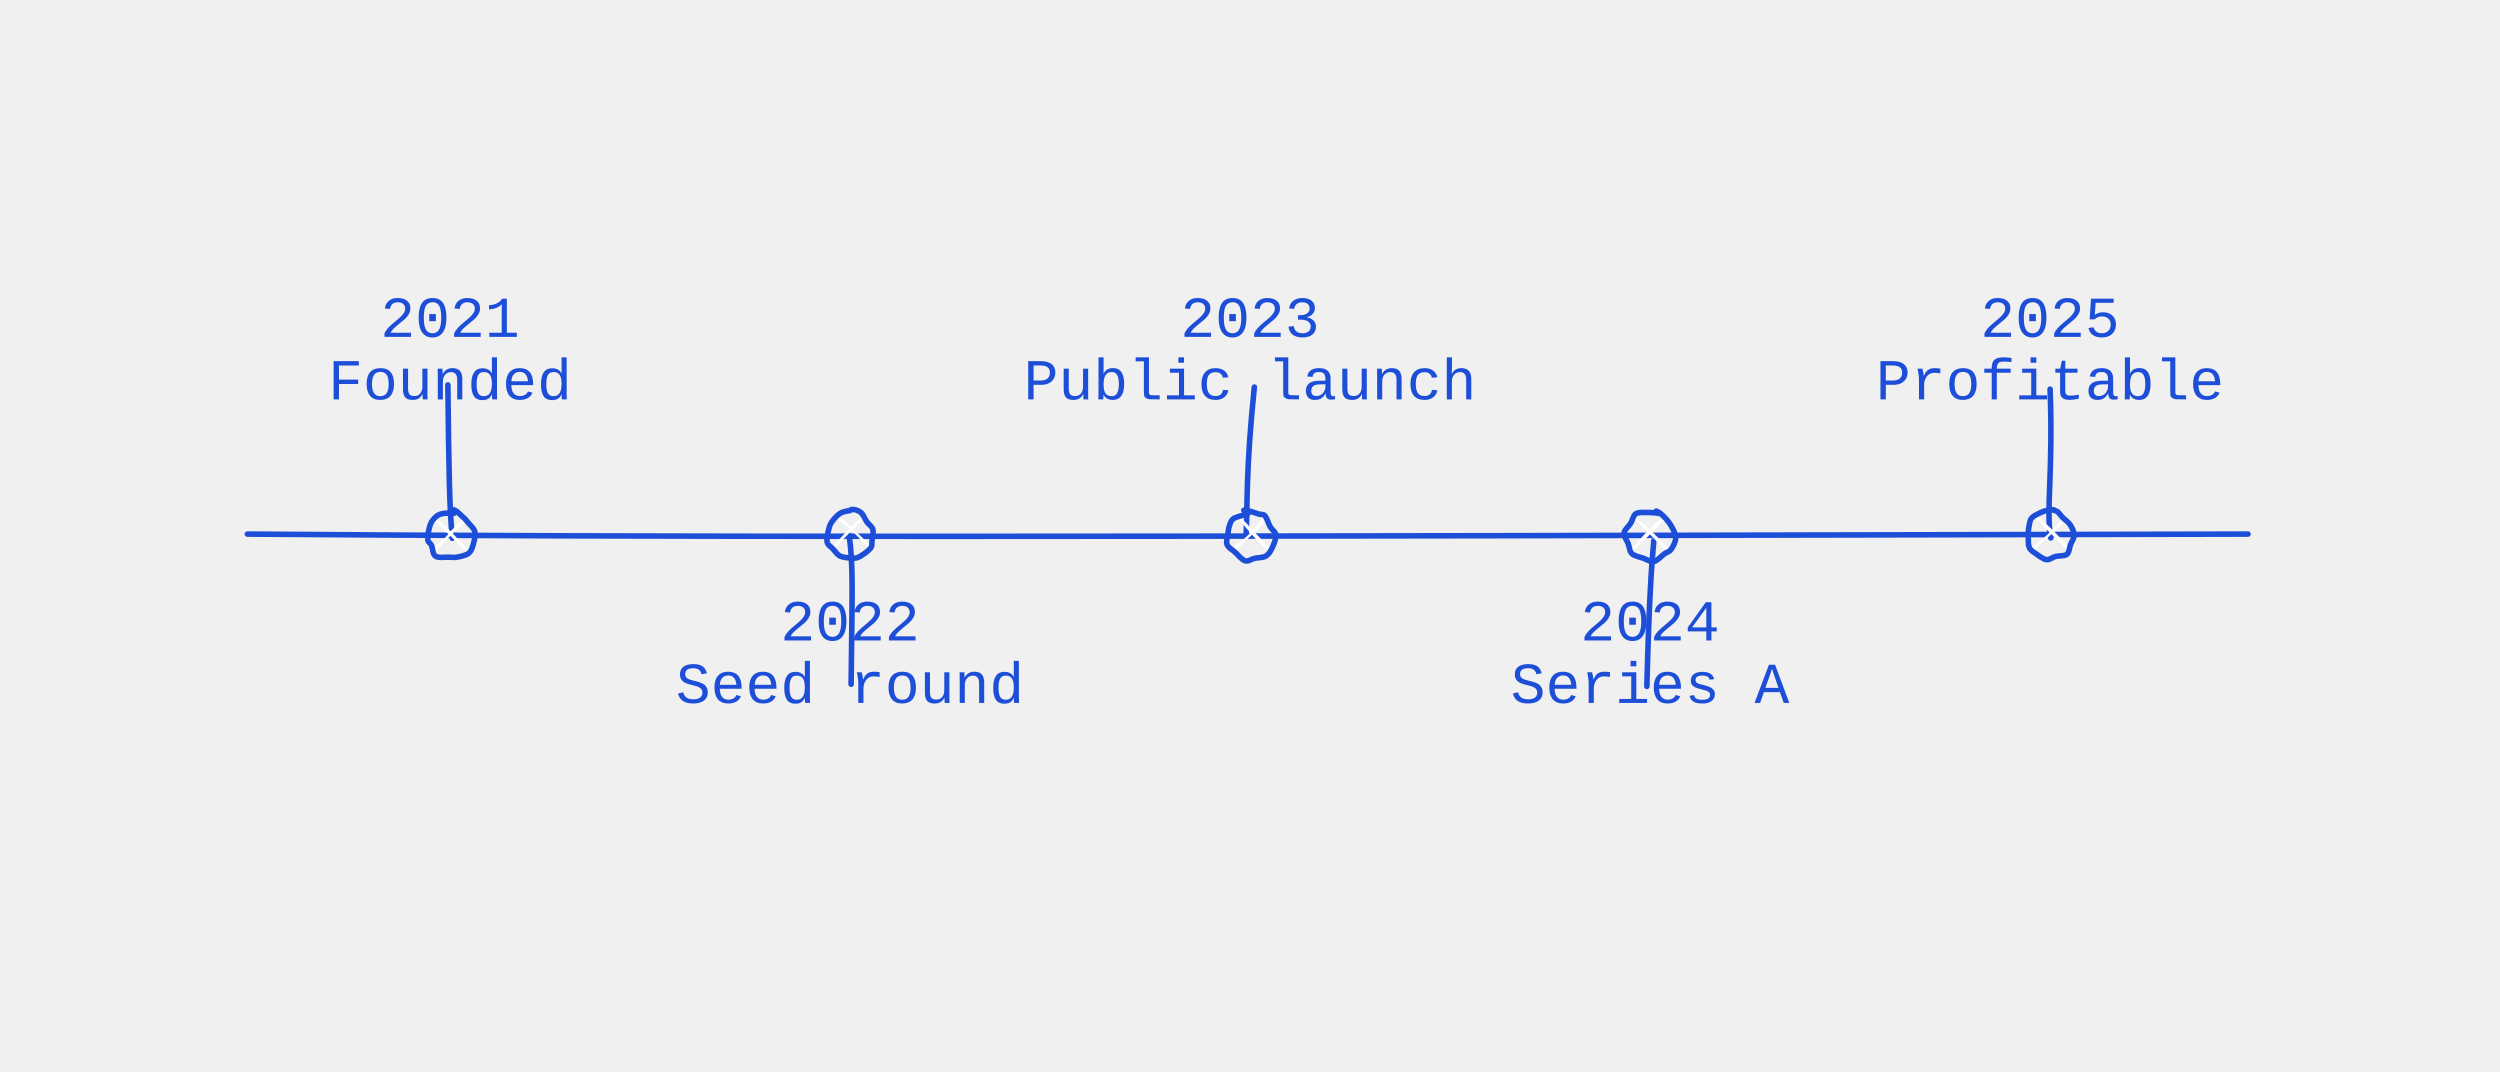
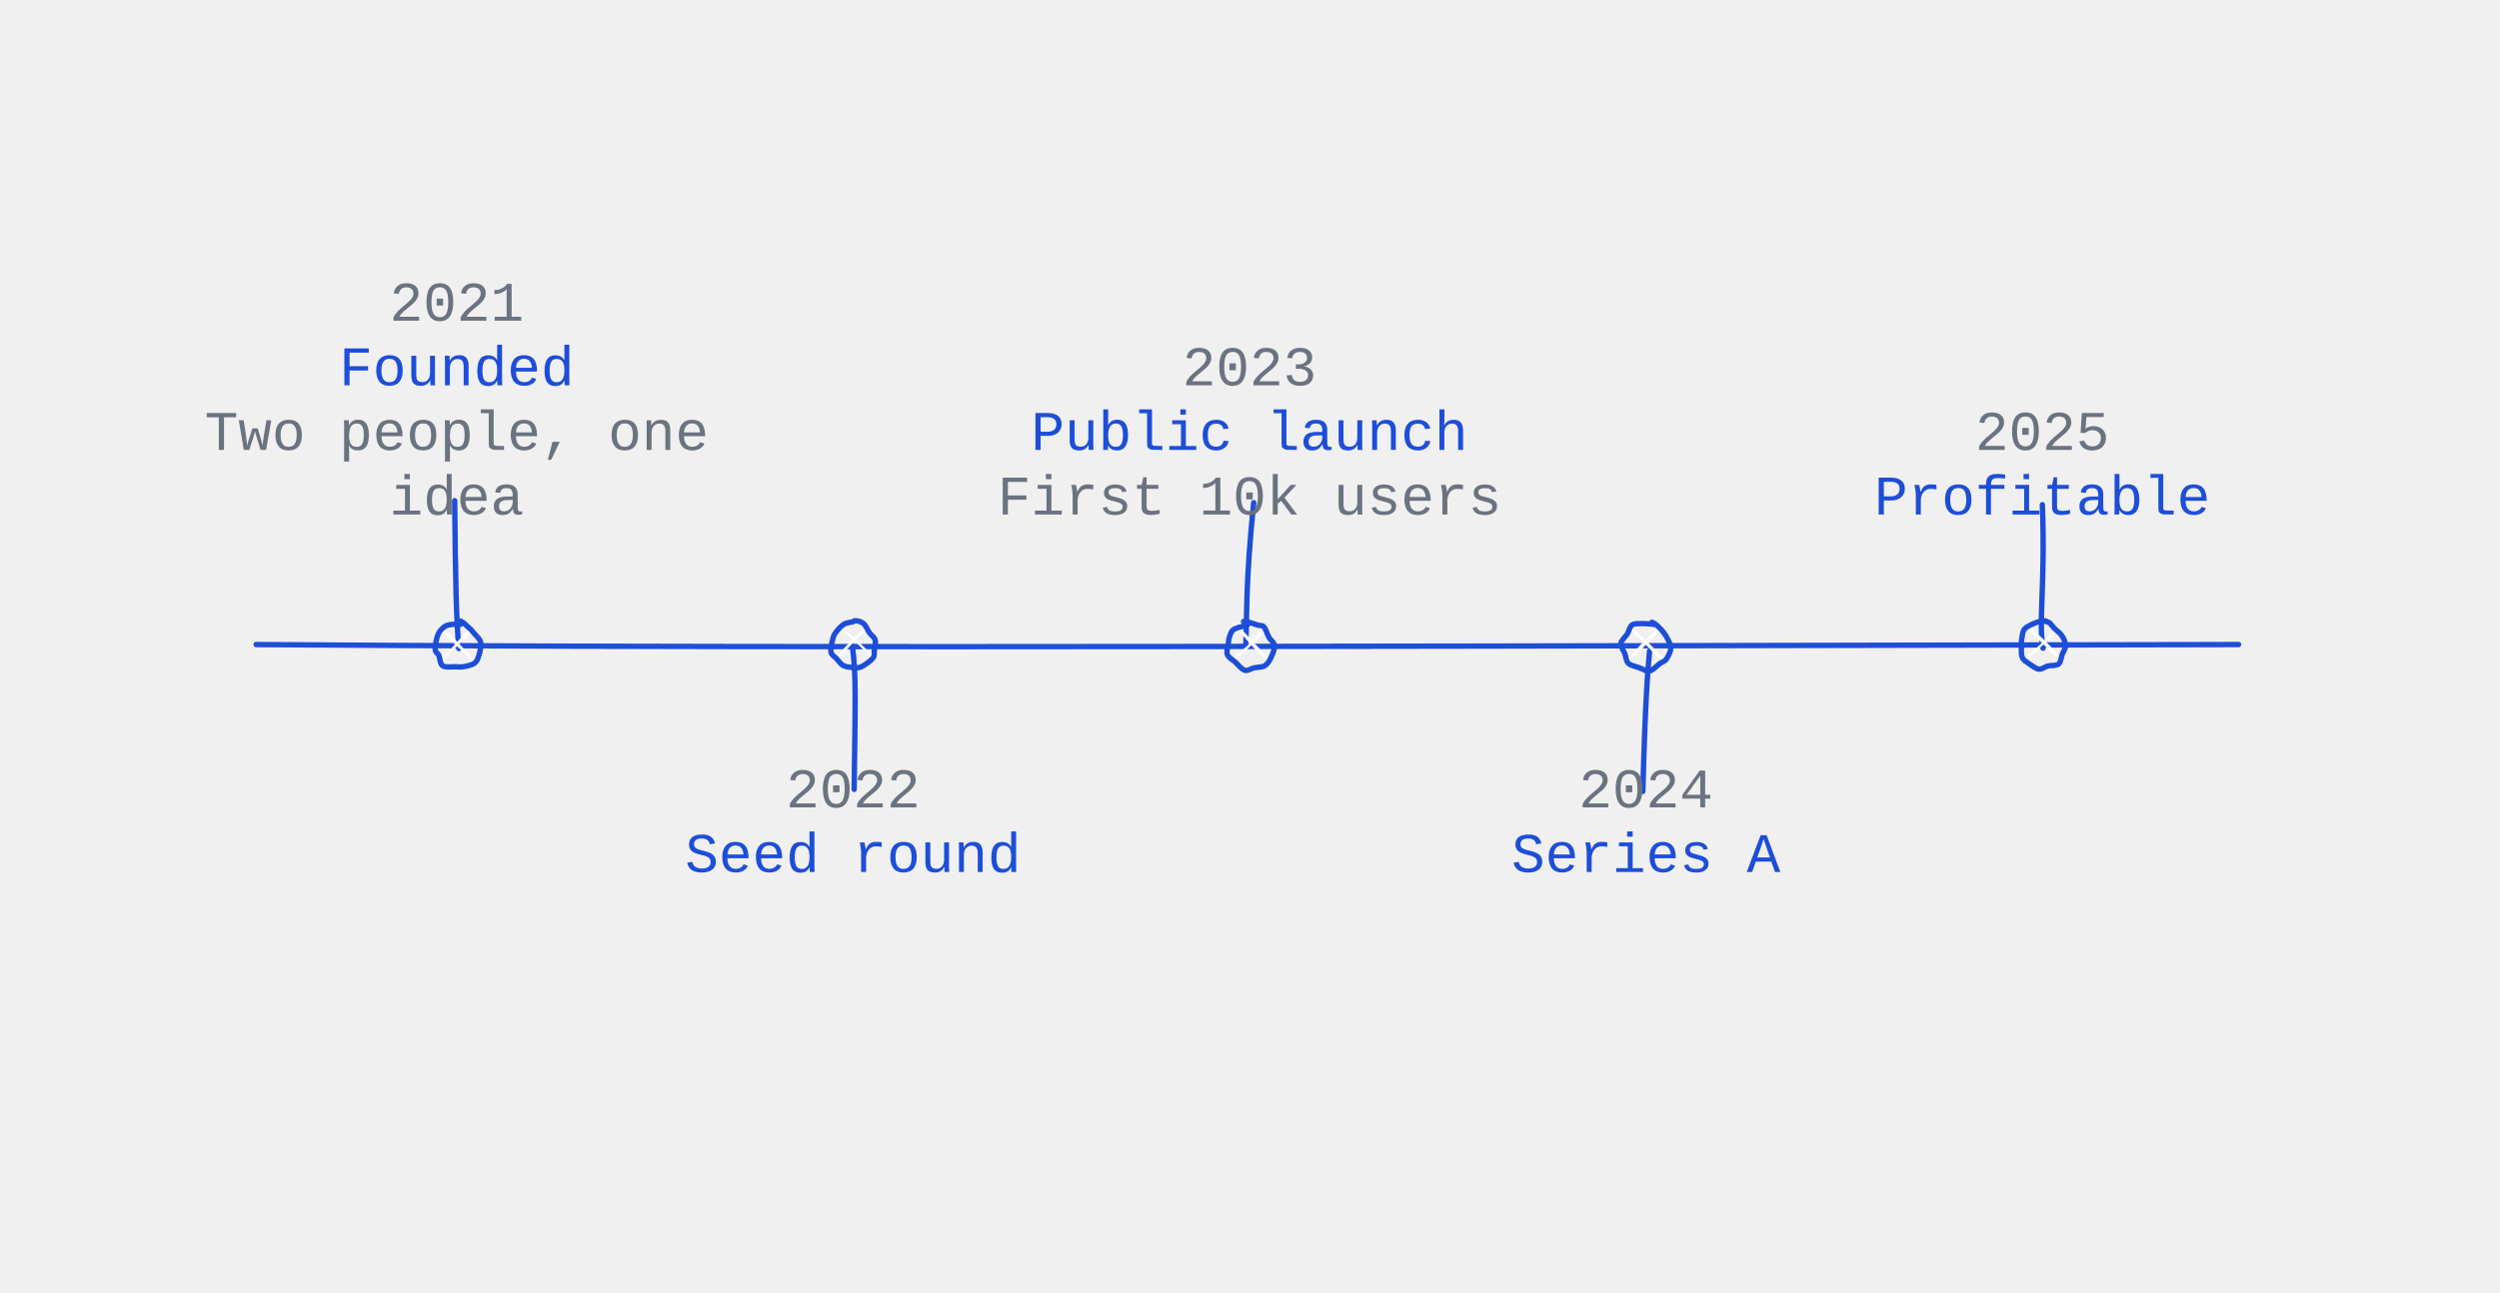
- <svg xmlns="http://www.w3.org/2000/svg" viewBox="0 0 560 240" width="560" height="240" role="img">
-   <g transform="translate(56, 24)">
+ <svg xmlns="http://www.w3.org/2000/svg" viewBox="0 0 580 300" width="580" height="300" role="img">
+   <g transform="translate(60, 24)">
    <g>
-       <path d="M-0.584 95.634 C90.128 96.346, 179.251 96.272, 447.546 95.634" stroke="#1d4ed8" stroke-width="1.25" fill="none" stroke-linecap="round" stroke-linejoin="round" />
+       <path d="M-0.56 125.649 C92.508 126.339, 184.051 126.268, 459.565 125.649" stroke="#1d4ed8" stroke-width="1.25" fill="none" stroke-linecap="round" stroke-linejoin="round" />
    </g>
    <g>
      <g>
-         <path d="M45.314 96.578 C44.676 89.898, 44.532 81.362, 44.324 62.235" stroke="#1d4ed8" stroke-width="1.25" fill="none" stroke-linecap="round" stroke-linejoin="round" />
+         <path d="M46.514 126.578 C45.876 119.898, 45.732 111.362, 45.524 92.235" stroke="#1d4ed8" stroke-width="1.25" fill="none" stroke-linecap="round" stroke-linejoin="round" />
      </g>
      <g>
-         <path d="M41.189 100.232 C41.189 100.232, 41.189 100.232, 41.189 100.232 M41.189 100.232 C41.189 100.232, 41.189 100.232, 41.189 100.232 M48.888 99.961 C46.798 97.194, 44.635 95.672, 41.438 92.313 M49.158 99.71 C46.575 97.395, 44.892 94.912, 41.7 92.373 M48.995 99.907 C48.995 99.907, 48.995 99.907, 48.995 99.907 M48.995 99.907 C48.995 99.907, 48.995 99.907, 48.995 99.907 M48.5 92.454 C45.25 94.973, 42.859 98.071, 41.121 98.702 M48.117 92.023 C46.586 93.53, 44.938 95.381, 41.484 99.383" stroke="#ffffff" stroke-width="0.5" fill="none" stroke-linecap="round" stroke-linejoin="round" />
-         <path d="M45.401 90.174 C46.114 90.162, 46.956 91.174, 47.545 91.671 C48.134 92.169, 48.463 92.573, 48.935 93.158 C49.407 93.744, 50.21 94.343, 50.377 95.183 C50.544 96.023, 50.175 97.401, 49.935 98.198 C49.695 98.995, 49.502 99.536, 48.937 99.965 C48.371 100.393, 47.287 100.627, 46.544 100.769 C45.802 100.91, 45.317 100.843, 44.483 100.812 C43.649 100.781, 42.178 101.022, 41.54 100.583 C40.902 100.144, 40.942 98.811, 40.654 98.18 C40.366 97.549, 39.86 97.564, 39.812 96.797 C39.763 96.029, 40.068 94.402, 40.361 93.573 C40.654 92.745, 41.127 92.243, 41.569 91.826 C42.011 91.409, 42.363 91.224, 43.012 91.072 C43.662 90.92, 45.04 90.92, 45.465 90.914 C45.89 90.909, 45.608 91.056, 45.564 91.04" stroke="#1d4ed8" stroke-width="1.25" fill="none" stroke-linecap="round" stroke-linejoin="round" />
+         <path d="M43.052 130.896 C43.052 130.896, 43.052 130.896, 43.052 130.896 M43.052 130.896 C43.052 130.896, 43.052 130.896, 43.052 130.896 M50.044 129.917 C47.954 127.15, 45.791 125.629, 42.594 122.269 M50.315 129.666 C47.732 127.352, 46.048 124.869, 42.856 122.33 M50.453 129.649 C50.453 129.649, 50.453 129.649, 50.453 129.649 M50.453 129.649 C50.453 129.649, 50.453 129.649, 50.453 129.649 M49.251 122.903 C46.001 125.422, 43.61 128.521, 41.872 129.152 M48.868 122.472 C47.337 123.979, 45.689 125.831, 42.235 129.832" stroke="#ffffff" stroke-width="0.5" fill="none" stroke-linecap="round" stroke-linejoin="round" />
+         <path d="M46.601 120.174 C47.314 120.162, 48.156 121.174, 48.745 121.671 C49.334 122.169, 49.663 122.573, 50.135 123.158 C50.607 123.744, 51.41 124.343, 51.577 125.183 C51.744 126.023, 51.375 127.401, 51.135 128.198 C50.895 128.995, 50.702 129.536, 50.137 129.965 C49.571 130.393, 48.487 130.627, 47.744 130.769 C47.002 130.91, 46.517 130.843, 45.683 130.812 C44.849 130.781, 43.378 131.022, 42.74 130.583 C42.102 130.144, 42.142 128.811, 41.854 128.18 C41.566 127.549, 41.06 127.564, 41.012 126.797 C40.963 126.029, 41.268 124.402, 41.561 123.573 C41.854 122.745, 42.327 122.243, 42.769 121.826 C43.211 121.409, 43.563 121.224, 44.212 121.072 C44.862 120.92, 46.24 120.92, 46.665 120.914 C47.09 120.909, 46.808 121.056, 46.764 121.04" stroke="#1d4ed8" stroke-width="1.25" fill="none" stroke-linecap="round" stroke-linejoin="round" />
      </g>
-       <text x="44.8" y="48" text-anchor="middle" dominant-baseline="central" font-family="&quot;Courier New&quot;, ui-monospace, monospace" font-size="13" fill="#1d4ed8">2021</text>
-       <text x="44.8" y="62" text-anchor="middle" dominant-baseline="central" font-family="&quot;Courier New&quot;, ui-monospace, monospace" font-size="13" fill="#1d4ed8">Founded</text>
+       <text x="46" y="47" text-anchor="middle" dominant-baseline="central" font-family="&quot;Courier New&quot;, ui-monospace, monospace" font-size="13" fill="#6b7280">2021</text>
+       <text x="46" y="62" text-anchor="middle" dominant-baseline="central" font-family="&quot;Courier New&quot;, ui-monospace, monospace" font-size="13" fill="#1d4ed8">Founded</text>
+       <text x="46" y="77" text-anchor="middle" dominant-baseline="central" font-family="&quot;Courier New&quot;, ui-monospace, monospace" font-size="13" fill="#6b7280">Two people, one</text>
+       <text x="46" y="92" text-anchor="middle" dominant-baseline="central" font-family="&quot;Courier New&quot;, ui-monospace, monospace" font-size="13" fill="#6b7280">idea</text>
    </g>
    <g>
      <g>
-         <path d="M134.229 95.957 C135.162 102.996, 134.874 108.724, 134.648 129.271" stroke="#1d4ed8" stroke-width="1.25" fill="none" stroke-linecap="round" stroke-linejoin="round" />
+         <path d="M137.829 125.957 C138.762 132.996, 138.474 138.724, 138.248 159.271" stroke="#1d4ed8" stroke-width="1.25" fill="none" stroke-linecap="round" stroke-linejoin="round" />
      </g>
      <g>
-         <path d="M132.486 100.859 C132.486 100.859, 132.486 100.859, 132.486 100.859 M132.486 100.859 C132.486 100.859, 132.486 100.859, 132.486 100.859 M139.292 99.009 C136.543 96.072, 133.631 93.243, 131.462 91.984 M138.933 98.807 C137.212 97.023, 136.073 95.486, 131.687 91.805 M138.7 99.102 C138.7 99.102, 138.7 99.102, 138.7 99.102 M138.7 99.102 C138.7 99.102, 138.7 99.102, 138.7 99.102 M137.111 92.083 C134.622 94.309, 131.469 97.677, 130.623 98.708 M137.245 92.12 C135.58 93.703, 133.698 95.392, 130.45 99.169" stroke="#ffffff" stroke-width="0.5" fill="none" stroke-linecap="round" stroke-linejoin="round" />
-         <path d="M134.606 90.171 C135.291 90.005, 136.189 90.295, 136.786 90.753 C137.384 91.211, 137.738 92.284, 138.191 92.919 C138.644 93.555, 139.316 93.873, 139.506 94.565 C139.696 95.257, 139.418 96.361, 139.331 97.07 C139.244 97.779, 139.462 98.208, 138.983 98.819 C138.505 99.43, 137.163 100.372, 136.46 100.735 C135.756 101.099, 135.474 101.031, 134.761 101.001 C134.048 100.971, 132.879 100.897, 132.183 100.556 C131.488 100.215, 131.073 99.484, 130.587 98.957 C130.102 98.43, 129.426 98.142, 129.271 97.395 C129.117 96.647, 129.468 95.245, 129.66 94.473 C129.853 93.701, 129.995 93.351, 130.427 92.763 C130.86 92.175, 131.597 91.346, 132.254 90.946 C132.911 90.547, 134.037 90.456, 134.371 90.367 C134.704 90.278, 134.309 90.328, 134.253 90.412" stroke="#1d4ed8" stroke-width="1.25" fill="none" stroke-linecap="round" stroke-linejoin="round" />
+         <path d="M135.55 130.322 C135.55 130.322, 135.55 130.322, 135.55 130.322 M135.55 130.322 C135.55 130.322, 135.55 130.322, 135.55 130.322 M143.063 129.179 C140.313 126.243, 137.402 123.414, 135.233 122.154 M142.703 128.977 C140.983 127.194, 139.844 125.656, 135.457 121.975 M142.772 128.63 C142.772 128.63, 142.772 128.63, 142.772 128.63 M142.772 128.63 C142.772 128.63, 142.772 128.63, 142.772 128.63 M141.183 121.611 C138.694 123.837, 135.541 127.205, 134.695 128.236 M141.318 121.648 C139.652 123.231, 137.77 124.92, 134.522 128.697" stroke="#ffffff" stroke-width="0.5" fill="none" stroke-linecap="round" stroke-linejoin="round" />
+         <path d="M138.206 120.171 C138.891 120.005, 139.789 120.295, 140.386 120.753 C140.984 121.211, 141.338 122.284, 141.791 122.919 C142.244 123.555, 142.916 123.873, 143.106 124.565 C143.296 125.257, 143.018 126.361, 142.931 127.07 C142.844 127.779, 143.062 128.208, 142.583 128.819 C142.105 129.43, 140.763 130.372, 140.06 130.735 C139.356 131.099, 139.074 131.031, 138.361 131.001 C137.648 130.971, 136.479 130.897, 135.783 130.556 C135.088 130.215, 134.673 129.484, 134.187 128.957 C133.702 128.43, 133.026 128.142, 132.871 127.395 C132.717 126.647, 133.068 125.245, 133.26 124.473 C133.453 123.701, 133.595 123.351, 134.027 122.763 C134.46 122.175, 135.197 121.346, 135.854 120.946 C136.511 120.547, 137.637 120.456, 137.971 120.367 C138.304 120.278, 137.909 120.328, 137.853 120.412" stroke="#1d4ed8" stroke-width="1.25" fill="none" stroke-linecap="round" stroke-linejoin="round" />
      </g>
-       <text x="134.4" y="116" text-anchor="middle" dominant-baseline="central" font-family="&quot;Courier New&quot;, ui-monospace, monospace" font-size="13" fill="#1d4ed8">2022</text>
-       <text x="134.4" y="130" text-anchor="middle" dominant-baseline="central" font-family="&quot;Courier New&quot;, ui-monospace, monospace" font-size="13" fill="#1d4ed8">Seed round</text>
+       <text x="138" y="160" text-anchor="middle" dominant-baseline="central" font-family="&quot;Courier New&quot;, ui-monospace, monospace" font-size="13" fill="#6b7280">2022</text>
+       <text x="138" y="175" text-anchor="middle" dominant-baseline="central" font-family="&quot;Courier New&quot;, ui-monospace, monospace" font-size="13" fill="#1d4ed8">Seed round</text>
    </g>
    <g>
      <g>
-         <path d="M223.143 95.335 C223.464 88.893, 223.032 81.685, 224.972 62.706" stroke="#1d4ed8" stroke-width="1.25" fill="none" stroke-linecap="round" stroke-linejoin="round" />
+         <path d="M229.143 125.335 C229.464 118.893, 229.032 111.685, 230.972 92.706" stroke="#1d4ed8" stroke-width="1.25" fill="none" stroke-linecap="round" stroke-linejoin="round" />
      </g>
      <g>
-         <path d="M218.834 97.949 C218.834 97.949, 218.834 97.949, 218.834 97.949 M218.834 97.949 C218.834 97.949, 218.834 97.949, 218.834 97.949 M228.473 99.481 C226.279 97.657, 223.809 94.663, 220.763 91.118 M228.705 99.313 C226.168 97.039, 223.959 94.172, 220.968 91.318 M227.689 100.41 C227.689 100.41, 227.689 100.41, 227.689 100.41 M227.689 100.41 C227.689 100.41, 227.689 100.41, 227.689 100.41 M227.127 91.702 C225.398 94.835, 222.684 97.274, 220.331 98.705 M227.778 92.209 C226.012 93.867, 223.897 95.993, 220.821 98.946" stroke="#ffffff" stroke-width="0.5" fill="none" stroke-linecap="round" stroke-linejoin="round" />
-         <path d="M222.613 90.298 C223.452 90.179, 225.184 90.939, 225.973 91.149 C226.762 91.358, 226.925 91.086, 227.347 91.556 C227.77 92.026, 228.101 93.244, 228.51 93.969 C228.919 94.694, 229.733 95.103, 229.802 95.906 C229.872 96.709, 229.309 98.007, 228.929 98.787 C228.548 99.566, 228.166 100.203, 227.518 100.581 C226.869 100.96, 225.811 100.887, 225.038 101.06 C224.265 101.232, 223.618 101.848, 222.881 101.615 C222.145 101.381, 221.291 100.266, 220.62 99.659 C219.949 99.052, 219.112 98.679, 218.856 97.971 C218.6 97.262, 218.997 96.106, 219.085 95.408 C219.174 94.711, 219.176 94.331, 219.387 93.787 C219.599 93.242, 219.689 92.576, 220.353 92.141 C221.016 91.705, 222.907 91.336, 223.368 91.173 C223.829 91.011, 223.189 91.185, 223.121 91.165" stroke="#1d4ed8" stroke-width="1.25" fill="none" stroke-linecap="round" stroke-linejoin="round" />
+         <path d="M224.512 127.627 C224.512 127.627, 224.512 127.627, 224.512 127.627 M224.512 127.627 C224.512 127.627, 224.512 127.627, 224.512 127.627 M234.15 129.158 C231.957 127.335, 229.487 124.341, 226.44 120.796 M234.383 128.99 C231.846 126.717, 229.636 123.85, 226.646 120.996 M233.668 130.431 C233.668 130.431, 233.668 130.431, 233.668 130.431 M233.668 130.431 C233.668 130.431, 233.668 130.431, 233.668 130.431 M233.106 121.723 C231.377 124.856, 228.663 127.295, 226.31 128.725 M233.757 122.229 C231.991 123.888, 229.877 126.014, 226.8 128.967" stroke="#ffffff" stroke-width="0.5" fill="none" stroke-linecap="round" stroke-linejoin="round" />
+         <path d="M228.613 120.298 C229.452 120.179, 231.184 120.939, 231.973 121.149 C232.762 121.358, 232.925 121.086, 233.347 121.556 C233.77 122.026, 234.101 123.244, 234.51 123.969 C234.919 124.694, 235.733 125.103, 235.802 125.906 C235.872 126.709, 235.309 128.007, 234.929 128.787 C234.548 129.566, 234.166 130.203, 233.518 130.581 C232.869 130.96, 231.811 130.887, 231.038 131.06 C230.265 131.232, 229.618 131.848, 228.881 131.615 C228.145 131.381, 227.291 130.266, 226.62 129.659 C225.949 129.052, 225.112 128.679, 224.856 127.971 C224.6 127.262, 224.997 126.106, 225.085 125.408 C225.174 124.711, 225.176 124.331, 225.387 123.787 C225.599 123.242, 225.689 122.576, 226.353 122.141 C227.016 121.705, 228.907 121.336, 229.368 121.173 C229.829 121.011, 229.189 121.185, 229.121 121.165" stroke="#1d4ed8" stroke-width="1.25" fill="none" stroke-linecap="round" stroke-linejoin="round" />
      </g>
-       <text x="224" y="48" text-anchor="middle" dominant-baseline="central" font-family="&quot;Courier New&quot;, ui-monospace, monospace" font-size="13" fill="#1d4ed8">2023</text>
-       <text x="224" y="62" text-anchor="middle" dominant-baseline="central" font-family="&quot;Courier New&quot;, ui-monospace, monospace" font-size="13" fill="#1d4ed8">Public launch</text>
+       <text x="230" y="62" text-anchor="middle" dominant-baseline="central" font-family="&quot;Courier New&quot;, ui-monospace, monospace" font-size="13" fill="#6b7280">2023</text>
+       <text x="230" y="77" text-anchor="middle" dominant-baseline="central" font-family="&quot;Courier New&quot;, ui-monospace, monospace" font-size="13" fill="#1d4ed8">Public launch</text>
+       <text x="230" y="92" text-anchor="middle" dominant-baseline="central" font-family="&quot;Courier New&quot;, ui-monospace, monospace" font-size="13" fill="#6b7280">First 10k users</text>
    </g>
    <g>
      <g>
-         <path d="M314.457 97.113 C314.007 101.992, 313.43 109.049, 312.895 129.742" stroke="#1d4ed8" stroke-width="1.25" fill="none" stroke-linecap="round" stroke-linejoin="round" />
+         <path d="M322.857 127.113 C322.407 131.992, 321.83 139.049, 321.295 159.742" stroke="#1d4ed8" stroke-width="1.25" fill="none" stroke-linecap="round" stroke-linejoin="round" />
      </g>
      <g>
-         <path d="M309.825 100.297 C309.825 100.297, 309.825 100.297, 309.825 100.297 M309.825 100.297 C309.825 100.297, 309.825 100.297, 309.825 100.297 M317.915 99.526 C314.997 96.195, 311.703 93.083, 309.788 91.849 M317.455 99.412 C315.867 97.723, 314.256 95.895, 309.952 91.785 M318.296 99.093 C318.296 99.093, 318.296 99.093, 318.296 99.093 M318.296 99.093 C318.296 99.093, 318.296 99.093, 318.296 99.093 M317.157 91.475 C313.453 94.6, 310.949 97.58, 309.342 99.593 M317.123 91.889 C314.373 94.456, 312.449 96.615, 309.291 99.617" stroke="#ffffff" stroke-width="0.5" fill="none" stroke-linecap="round" stroke-linejoin="round" />
-         <path d="M314.994 90.486 C315.626 90.659, 316.22 91.223, 316.794 91.801 C317.368 92.38, 318.009 93.167, 318.437 93.957 C318.865 94.746, 319.385 95.683, 319.363 96.537 C319.342 97.391, 318.729 98.495, 318.31 99.079 C317.891 99.664, 317.486 99.594, 316.85 100.043 C316.213 100.492, 315.275 101.606, 314.491 101.775 C313.706 101.944, 312.965 101.351, 312.141 101.058 C311.317 100.765, 310.116 100.561, 309.546 100.017 C308.975 99.473, 309.012 98.569, 308.72 97.796 C308.427 97.024, 307.699 96.148, 307.791 95.383 C307.884 94.618, 308.844 93.917, 309.274 93.206 C309.704 92.496, 309.828 91.524, 310.372 91.121 C310.916 90.718, 311.651 90.815, 312.536 90.787 C313.422 90.759, 315.211 90.915, 315.684 90.952 C316.158 90.988, 315.515 90.933, 315.379 91.006" stroke="#1d4ed8" stroke-width="1.25" fill="none" stroke-linecap="round" stroke-linejoin="round" />
+         <path d="M318.117 130.189 C318.117 130.189, 318.117 130.189, 318.117 130.189 M318.117 130.189 C318.117 130.189, 318.117 130.189, 318.117 130.189 M326.207 129.417 C323.288 126.087, 319.995 122.975, 318.08 121.741 M325.747 129.304 C324.159 127.615, 322.548 125.787, 318.244 121.677 M326.89 128.9 C326.89 128.9, 326.89 128.9, 326.89 128.9 M326.89 128.9 C326.89 128.9, 326.89 128.9, 326.89 128.9 M325.75 121.282 C322.046 124.407, 319.542 127.386, 317.936 129.4 M325.716 121.695 C322.966 124.263, 321.043 126.422, 317.885 129.424" stroke="#ffffff" stroke-width="0.5" fill="none" stroke-linecap="round" stroke-linejoin="round" />
+         <path d="M323.394 120.486 C324.026 120.659, 324.62 121.223, 325.194 121.801 C325.768 122.38, 326.409 123.167, 326.837 123.957 C327.265 124.746, 327.785 125.683, 327.763 126.537 C327.742 127.391, 327.129 128.495, 326.71 129.079 C326.291 129.664, 325.886 129.594, 325.25 130.043 C324.613 130.492, 323.675 131.606, 322.891 131.775 C322.106 131.944, 321.365 131.351, 320.541 131.058 C319.717 130.765, 318.516 130.561, 317.946 130.017 C317.375 129.473, 317.412 128.569, 317.12 127.796 C316.827 127.024, 316.099 126.148, 316.191 125.383 C316.284 124.618, 317.244 123.917, 317.674 123.206 C318.104 122.496, 318.228 121.524, 318.772 121.121 C319.316 120.718, 320.051 120.815, 320.936 120.787 C321.822 120.759, 323.611 120.915, 324.084 120.952 C324.558 120.988, 323.915 120.933, 323.779 121.006" stroke="#1d4ed8" stroke-width="1.25" fill="none" stroke-linecap="round" stroke-linejoin="round" />
      </g>
-       <text x="313.6" y="116" text-anchor="middle" dominant-baseline="central" font-family="&quot;Courier New&quot;, ui-monospace, monospace" font-size="13" fill="#1d4ed8">2024</text>
-       <text x="313.6" y="130" text-anchor="middle" dominant-baseline="central" font-family="&quot;Courier New&quot;, ui-monospace, monospace" font-size="13" fill="#1d4ed8">Series A</text>
+       <text x="322" y="160" text-anchor="middle" dominant-baseline="central" font-family="&quot;Courier New&quot;, ui-monospace, monospace" font-size="13" fill="#6b7280">2024</text>
+       <text x="322" y="175" text-anchor="middle" dominant-baseline="central" font-family="&quot;Courier New&quot;, ui-monospace, monospace" font-size="13" fill="#1d4ed8">Series A</text>
    </g>
    <g>
      <g>
-         <path d="M403.372 96.492 C402.253 90.289, 403.932 82.008, 403.219 63.177" stroke="#1d4ed8" stroke-width="1.25" fill="none" stroke-linecap="round" stroke-linejoin="round" />
+         <path d="M414.172 126.492 C413.053 120.289, 414.732 112.008, 414.019 93.177" stroke="#1d4ed8" stroke-width="1.25" fill="none" stroke-linecap="round" stroke-linejoin="round" />
      </g>
      <g>
-         <path d="M398.861 98.942 C398.861 98.942, 398.861 98.942, 398.861 98.942 M398.861 98.942 C398.861 98.942, 398.861 98.942, 398.861 98.942 M406.911 98.697 C404.823 96.774, 402.261 93.779, 399.686 91.706 M407.078 98.637 C404.883 95.977, 402.316 93.634, 399.809 91.379 M407.015 100.13 C407.015 100.13, 407.015 100.13, 407.015 100.13 M407.015 100.13 C407.015 100.13, 407.015 100.13, 407.015 100.13 M406.17 92.781 C403.564 95.295, 401.725 97.074, 398.758 99.338 M406.056 92.425 C404.056 94.836, 402.074 96.636, 399.374 99.14" stroke="#ffffff" stroke-width="0.5" fill="none" stroke-linecap="round" stroke-linejoin="round" />
-         <path d="M404.214 90.371 C405.033 90.389, 405.501 91.437, 406.096 91.984 C406.692 92.531, 407.37 92.999, 407.788 93.652 C408.206 94.305, 408.599 95.178, 408.603 95.899 C408.606 96.621, 408.082 97.27, 407.81 97.982 C407.539 98.694, 407.535 99.728, 406.973 100.172 C406.411 100.616, 405.202 100.448, 404.44 100.646 C403.679 100.844, 403.123 101.452, 402.404 101.359 C401.686 101.266, 400.769 100.542, 400.128 100.089 C399.487 99.636, 398.856 99.321, 398.558 98.639 C398.26 97.958, 398.356 96.761, 398.341 96 C398.326 95.239, 398.334 94.745, 398.469 94.075 C398.605 93.406, 398.608 92.569, 399.154 91.983 C399.7 91.397, 401.034 90.842, 401.744 90.557 C402.453 90.273, 403.018 90.33, 403.41 90.277 C403.802 90.224, 404.043 90.065, 404.096 90.239" stroke="#1d4ed8" stroke-width="1.25" fill="none" stroke-linecap="round" stroke-linejoin="round" />
+         <path d="M409.06 128.341 C409.06 128.341, 409.06 128.341, 409.06 128.341 M409.06 128.341 C409.06 128.341, 409.06 128.341, 409.06 128.341 M417.817 128.803 C415.729 126.88, 413.167 123.885, 410.592 121.812 M417.984 128.744 C415.789 126.083, 413.222 123.74, 410.715 121.485 M417.515 130.43 C417.515 130.43, 417.515 130.43, 417.515 130.43 M417.515 130.43 C417.515 130.43, 417.515 130.43, 417.515 130.43 M417.378 122.373 C414.771 124.888, 412.933 126.666, 409.965 128.931 M417.264 122.018 C415.263 124.428, 413.281 126.228, 410.582 128.732" stroke="#ffffff" stroke-width="0.5" fill="none" stroke-linecap="round" stroke-linejoin="round" />
+         <path d="M415.014 120.371 C415.833 120.389, 416.301 121.437, 416.896 121.984 C417.492 122.531, 418.17 122.999, 418.588 123.652 C419.006 124.305, 419.399 125.178, 419.403 125.899 C419.406 126.621, 418.882 127.27, 418.61 127.982 C418.339 128.694, 418.335 129.728, 417.773 130.172 C417.211 130.616, 416.002 130.448, 415.24 130.646 C414.479 130.844, 413.923 131.452, 413.204 131.359 C412.486 131.266, 411.569 130.542, 410.928 130.089 C410.287 129.636, 409.656 129.321, 409.358 128.639 C409.06 127.958, 409.156 126.761, 409.141 126 C409.126 125.239, 409.134 124.745, 409.269 124.075 C409.405 123.406, 409.408 122.569, 409.954 121.983 C410.5 121.397, 411.834 120.842, 412.544 120.557 C413.253 120.273, 413.818 120.33, 414.21 120.277 C414.602 120.224, 414.843 120.065, 414.896 120.239" stroke="#1d4ed8" stroke-width="1.25" fill="none" stroke-linecap="round" stroke-linejoin="round" />
      </g>
-       <text x="403.2" y="48" text-anchor="middle" dominant-baseline="central" font-family="&quot;Courier New&quot;, ui-monospace, monospace" font-size="13" fill="#1d4ed8">2025</text>
-       <text x="403.2" y="62" text-anchor="middle" dominant-baseline="central" font-family="&quot;Courier New&quot;, ui-monospace, monospace" font-size="13" fill="#1d4ed8">Profitable</text>
+       <text x="414" y="77" text-anchor="middle" dominant-baseline="central" font-family="&quot;Courier New&quot;, ui-monospace, monospace" font-size="13" fill="#6b7280">2025</text>
+       <text x="414" y="92" text-anchor="middle" dominant-baseline="central" font-family="&quot;Courier New&quot;, ui-monospace, monospace" font-size="13" fill="#1d4ed8">Profitable</text>
    </g>
  </g>
</svg>
